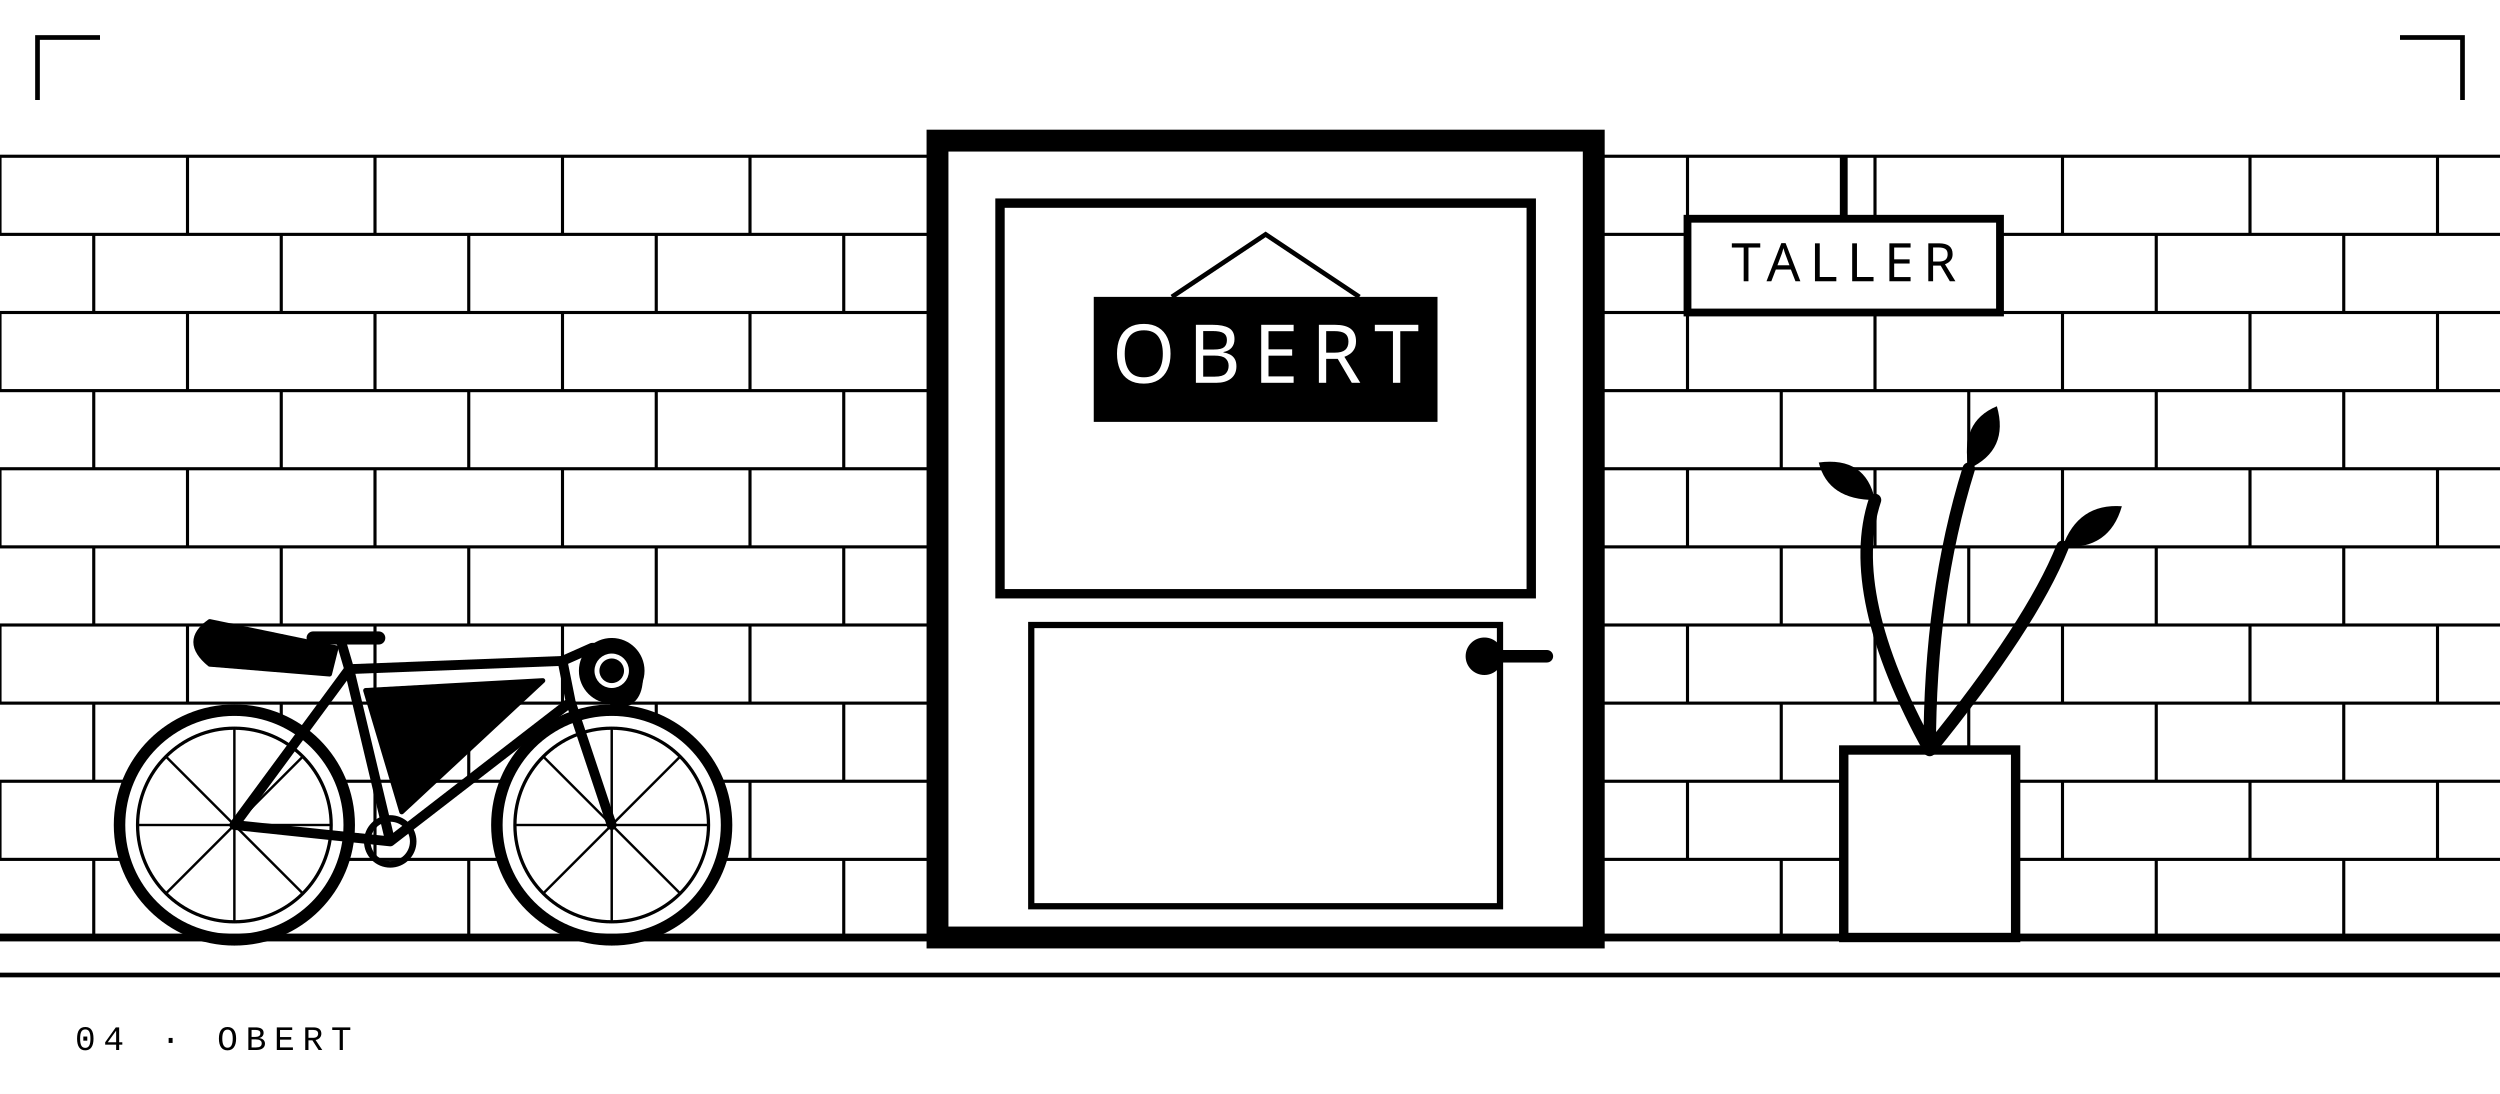
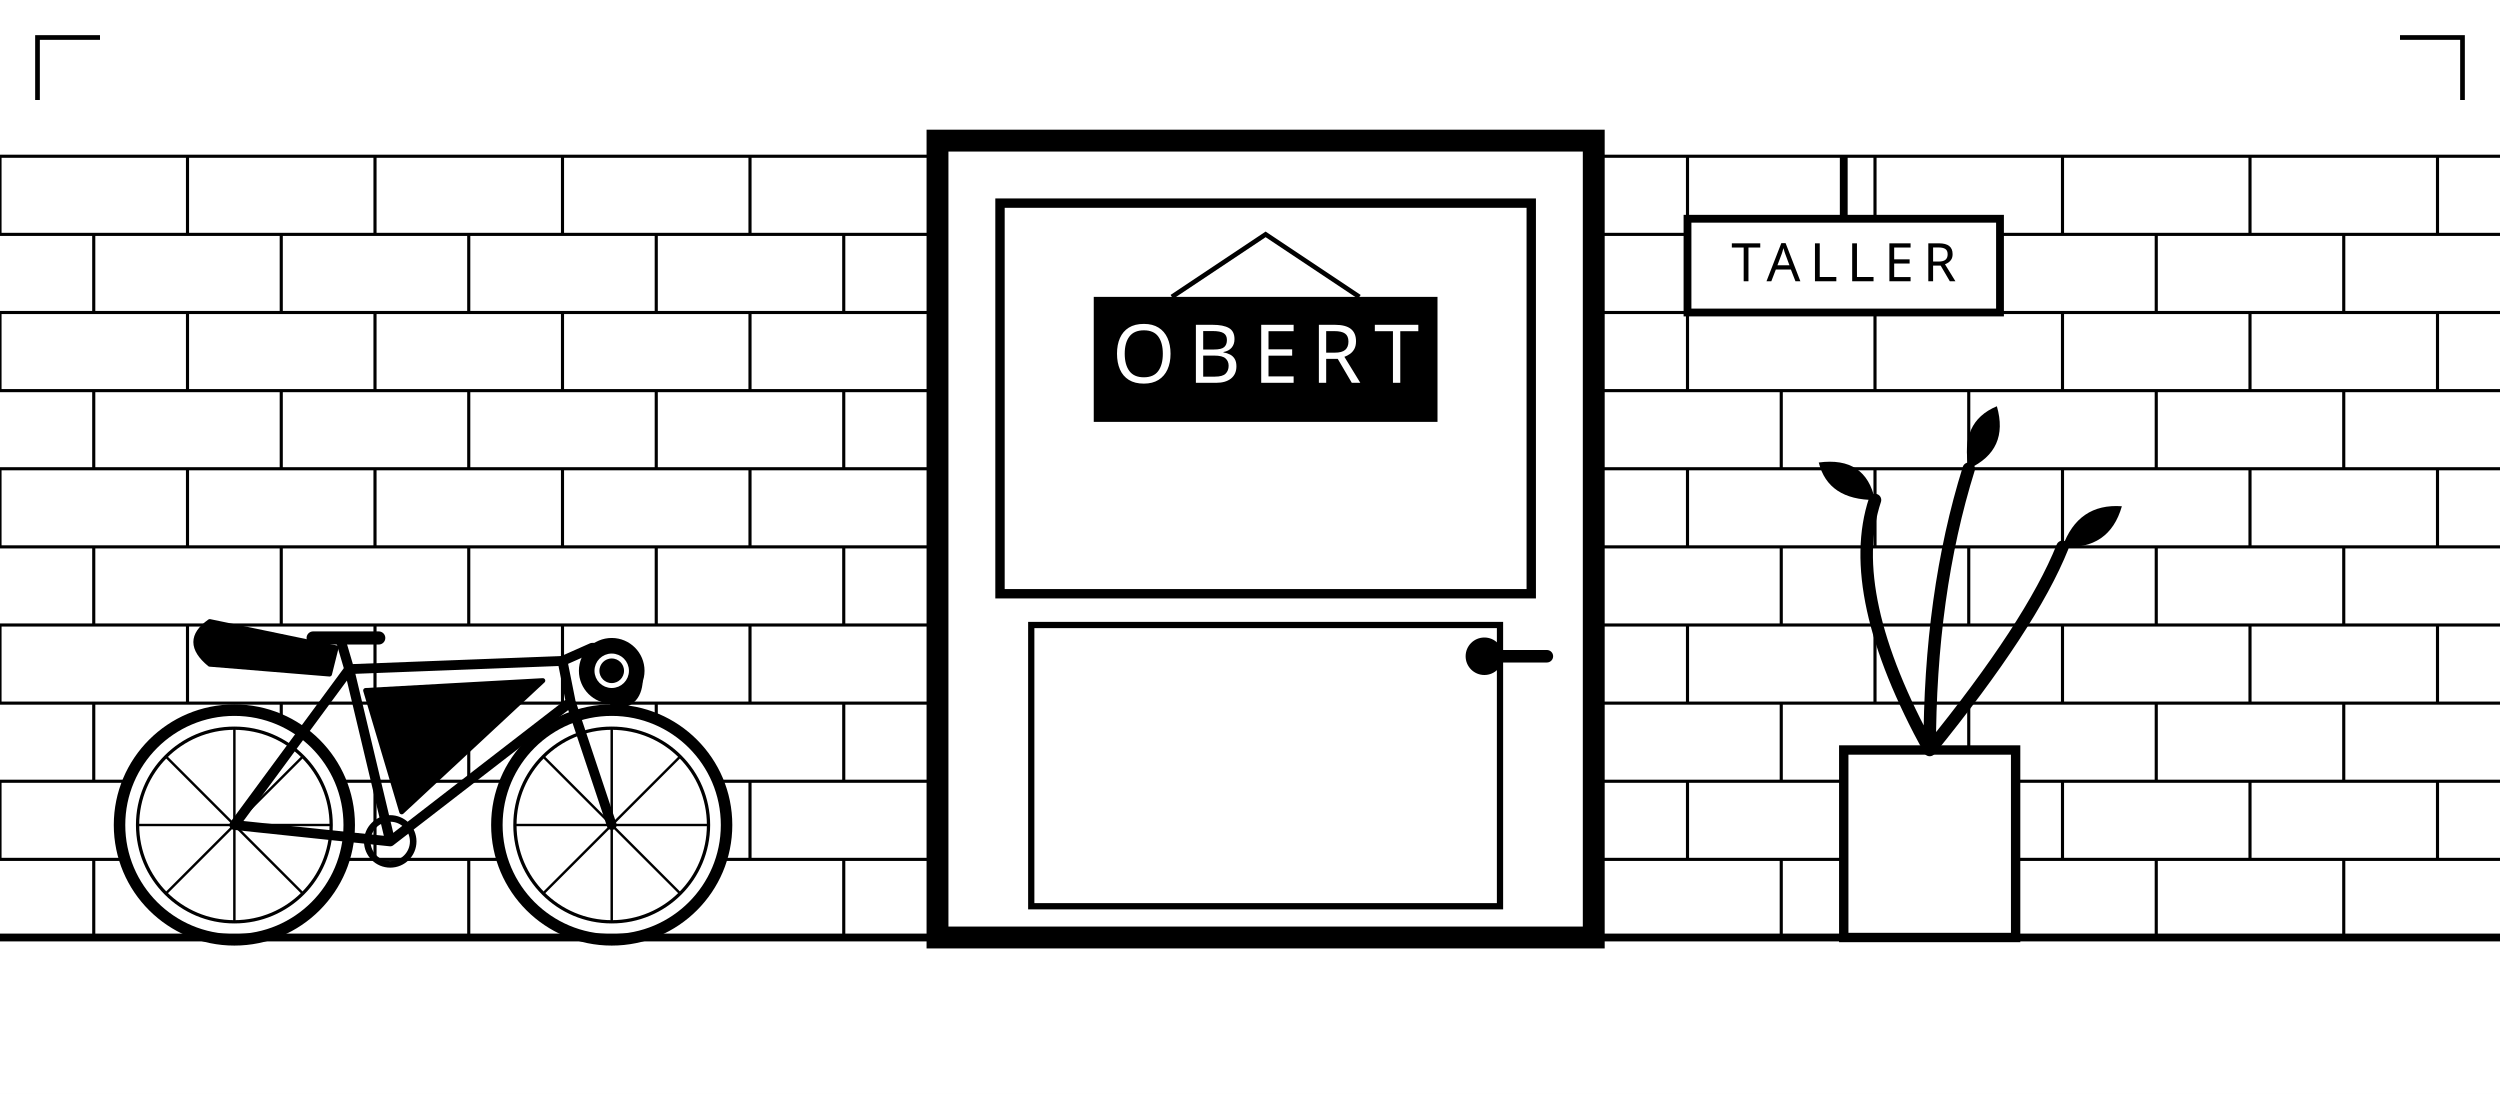
<svg xmlns="http://www.w3.org/2000/svg" viewBox="0 0 1600 700" width="1600" height="700">
  <rect width="1600" height="700" fill="#fff" />
  <g stroke="#000" stroke-width="2">
    <path d="M0 100H1600" />
    <path d="M0 150H1600" />
    <path d="M0 200H1600" />
    <path d="M0 250H1600" />
    <path d="M0 300H1600" />
    <path d="M0 350H1600" />
    <path d="M0 400H1600" />
    <path d="M0 450H1600" />
    <path d="M0 500H1600" />
    <path d="M0 550H1600" />
    <path d="M0 100V150" />
    <path d="M120 100V150" />
    <path d="M240 100V150" />
    <path d="M360 100V150" />
    <path d="M480 100V150" />
    <path d="M600 100V150" />
    <path d="M720 100V150" />
    <path d="M840 100V150" />
    <path d="M960 100V150" />
    <path d="M1080 100V150" />
    <path d="M1200 100V150" />
    <path d="M1320 100V150" />
    <path d="M1440 100V150" />
    <path d="M1560 100V150" />
    <path d="M60 150V200" />
    <path d="M180 150V200" />
    <path d="M300 150V200" />
    <path d="M420 150V200" />
    <path d="M540 150V200" />
    <path d="M660 150V200" />
    <path d="M780 150V200" />
    <path d="M900 150V200" />
    <path d="M1020 150V200" />
    <path d="M1140 150V200" />
    <path d="M1260 150V200" />
    <path d="M1380 150V200" />
    <path d="M1500 150V200" />
    <path d="M1620 150V200" />
    <path d="M0 200V250" />
    <path d="M120 200V250" />
    <path d="M240 200V250" />
    <path d="M360 200V250" />
    <path d="M480 200V250" />
    <path d="M600 200V250" />
    <path d="M720 200V250" />
    <path d="M840 200V250" />
    <path d="M960 200V250" />
    <path d="M1080 200V250" />
    <path d="M1200 200V250" />
    <path d="M1320 200V250" />
    <path d="M1440 200V250" />
    <path d="M1560 200V250" />
    <path d="M60 250V300" />
    <path d="M180 250V300" />
    <path d="M300 250V300" />
    <path d="M420 250V300" />
    <path d="M540 250V300" />
    <path d="M660 250V300" />
    <path d="M780 250V300" />
    <path d="M900 250V300" />
    <path d="M1020 250V300" />
    <path d="M1140 250V300" />
    <path d="M1260 250V300" />
    <path d="M1380 250V300" />
    <path d="M1500 250V300" />
    <path d="M1620 250V300" />
    <path d="M0 300V350" />
    <path d="M120 300V350" />
    <path d="M240 300V350" />
    <path d="M360 300V350" />
    <path d="M480 300V350" />
    <path d="M600 300V350" />
    <path d="M720 300V350" />
    <path d="M840 300V350" />
    <path d="M960 300V350" />
    <path d="M1080 300V350" />
    <path d="M1200 300V350" />
    <path d="M1320 300V350" />
    <path d="M1440 300V350" />
    <path d="M1560 300V350" />
    <path d="M60 350V400" />
    <path d="M180 350V400" />
    <path d="M300 350V400" />
    <path d="M420 350V400" />
    <path d="M540 350V400" />
    <path d="M660 350V400" />
    <path d="M780 350V400" />
    <path d="M900 350V400" />
    <path d="M1020 350V400" />
    <path d="M1140 350V400" />
    <path d="M1260 350V400" />
    <path d="M1380 350V400" />
    <path d="M1500 350V400" />
    <path d="M1620 350V400" />
    <path d="M0 400V450" />
    <path d="M120 400V450" />
    <path d="M240 400V450" />
    <path d="M360 400V450" />
    <path d="M480 400V450" />
    <path d="M600 400V450" />
    <path d="M720 400V450" />
    <path d="M840 400V450" />
    <path d="M960 400V450" />
    <path d="M1080 400V450" />
    <path d="M1200 400V450" />
    <path d="M1320 400V450" />
    <path d="M1440 400V450" />
    <path d="M1560 400V450" />
    <path d="M60 450V500" />
    <path d="M180 450V500" />
    <path d="M300 450V500" />
    <path d="M420 450V500" />
    <path d="M540 450V500" />
    <path d="M660 450V500" />
    <path d="M780 450V500" />
    <path d="M900 450V500" />
    <path d="M1020 450V500" />
    <path d="M1140 450V500" />
    <path d="M1260 450V500" />
    <path d="M1380 450V500" />
    <path d="M1500 450V500" />
    <path d="M1620 450V500" />
    <path d="M0 500V550" />
    <path d="M120 500V550" />
    <path d="M240 500V550" />
    <path d="M360 500V550" />
    <path d="M480 500V550" />
    <path d="M600 500V550" />
    <path d="M720 500V550" />
    <path d="M840 500V550" />
    <path d="M960 500V550" />
    <path d="M1080 500V550" />
    <path d="M1200 500V550" />
    <path d="M1320 500V550" />
    <path d="M1440 500V550" />
    <path d="M1560 500V550" />
    <path d="M60 550V600" />
    <path d="M180 550V600" />
    <path d="M300 550V600" />
    <path d="M420 550V600" />
    <path d="M540 550V600" />
    <path d="M660 550V600" />
    <path d="M780 550V600" />
    <path d="M900 550V600" />
    <path d="M1020 550V600" />
    <path d="M1140 550V600" />
    <path d="M1260 550V600" />
    <path d="M1380 550V600" />
    <path d="M1500 550V600" />
    <path d="M1620 550V600" />
  </g>
  <rect x="600" y="90" width="420" height="510" fill="#fff" stroke="#000" stroke-width="14" />
  <rect x="640" y="130" width="340" height="250" fill="#fff" stroke="#000" stroke-width="6" />
  <path d="M660 400H960V580H660Z" fill="none" stroke="#000" stroke-width="4" />
  <circle cx="950" cy="420" r="12" fill="#000" />
  <path d="M950 420H990" stroke="#000" stroke-width="8" stroke-linecap="round" />
  <path d="M750 190L810 150L870 190" fill="none" stroke="#000" stroke-width="3" />
  <rect x="700" y="190" width="220" height="80" fill="#000" />
  <text x="810" y="245" text-anchor="middle" font-family="Anton,Impact,Arial Narrow,sans-serif" font-size="52" letter-spacing="8" fill="#fff">OBERT</text>
  <rect x="1080" y="140" width="200" height="60" fill="#fff" stroke="#000" stroke-width="5" />
  <text x="1180" y="180" text-anchor="middle" font-family="Anton,Impact,Arial Narrow,sans-serif" font-size="34" letter-spacing="6" fill="#000">TALLER</text>
  <path d="M1180 140V100" stroke="#000" stroke-width="5" />
  <rect x="1180" y="480" width="110" height="120" fill="#fff" stroke="#000" stroke-width="6" />
  <path d="M1235 480Q1180 380 1200 320M1235 480Q1235 380 1260 300M1235 480Q1300 400 1320 350" fill="none" stroke="#000" stroke-width="8" stroke-linecap="round" />
  <path d="M1200 320q-30 0 -36 -24q30 -4 36 24M1260 300q-6 -30 18 -40q8 28 -18 40M1320 350q10 -28 38 -26q-8 28 -38 26" fill="#000" />
  <g transform="translate(150 528) scale(1.05)" fill="none" stroke="#000" stroke-linecap="round" stroke-linejoin="round">
    <circle cx="0" cy="0" r="70" fill="#fff" stroke-width="7" />
    <circle cx="0" cy="0" r="59" stroke-width="2" />
    <g stroke-width="1.5">
      <path d="M0 0m0 58l0 -116" />
      <path d="M0 0m58 0l-116 0" />
      <path d="M0 0m41 41l-82 -82" />
      <path d="M0 0m41 -41l-82 82" />
    </g>
    <circle cx="230" cy="0" r="70" fill="#fff" stroke-width="7" />
    <circle cx="230" cy="0" r="59" stroke-width="2" />
    <g stroke-width="1.5">
      <path d="M230 0m0 58l0 -116" />
      <path d="M230 0m58 0l-116 0" />
      <path d="M230 0m41 41l-82 -82" />
      <path d="M230 0m41 -41l-82 82" />
    </g>
    <path d="M0 0L95 10L70 -95L200 -100L205 -75L95 10M0 0L70 -95M205 -75L230 0" stroke-width="6" />
    <path d="M70 -95L65 -112" stroke-width="6" />
    <path d="M48 -114H88" stroke-width="8" />
    <path d="M200 -100L218 -108h12q16 0 16 18q0 16 -14 16" stroke-width="6" />
    <circle cx="95" cy="10" r="14" stroke-width="4" />
    <path d="M80 -82L188 -88L102 -8Z" fill="#000" stroke-width="3" />
    <path d="M62 -108L-15 -124Q-32 -112 -15 -98L58 -92Z" fill="#000" stroke-width="3" />
    <circle cx="230" cy="-94" r="20" fill="#000" stroke="none" />
    <circle cx="230" cy="-94" r="9" stroke="#fff" stroke-width="3" />
  </g>
  <path d="M0 600H1600" stroke="#000" stroke-width="5" />
  <rect y="624" width="1600" height="76" fill="#fff" />
-   <path d="M0 624H1600" stroke="#000" stroke-width="3" />
-   <g font-family="Courier New,monospace" font-size="22" fill="#000" letter-spacing="5">
-     <text x="48" y="672">04 · OBERT</text>
-   </g>
  <path d="M24 64V24H64M1536 24H1576V64" fill="none" stroke="#000" stroke-width="3" />
</svg>
